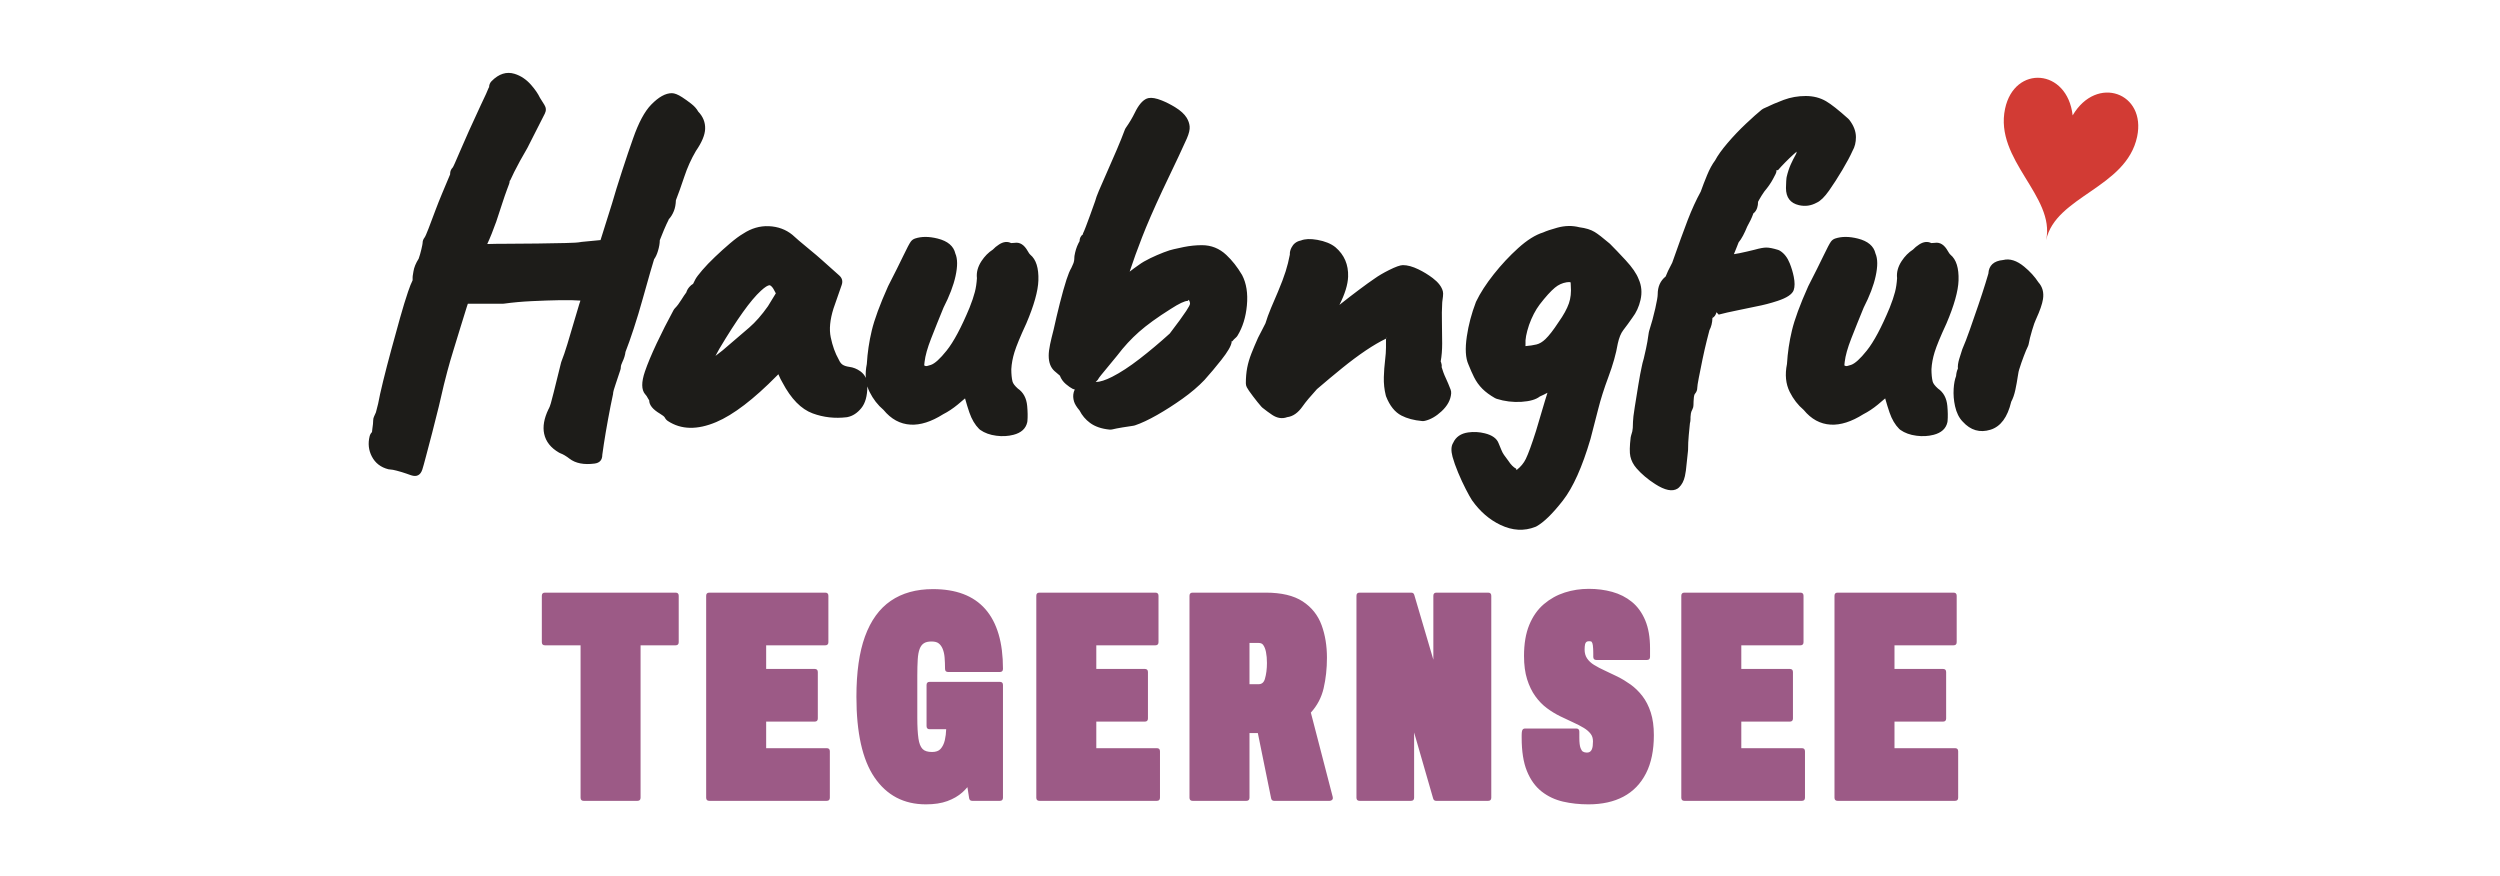
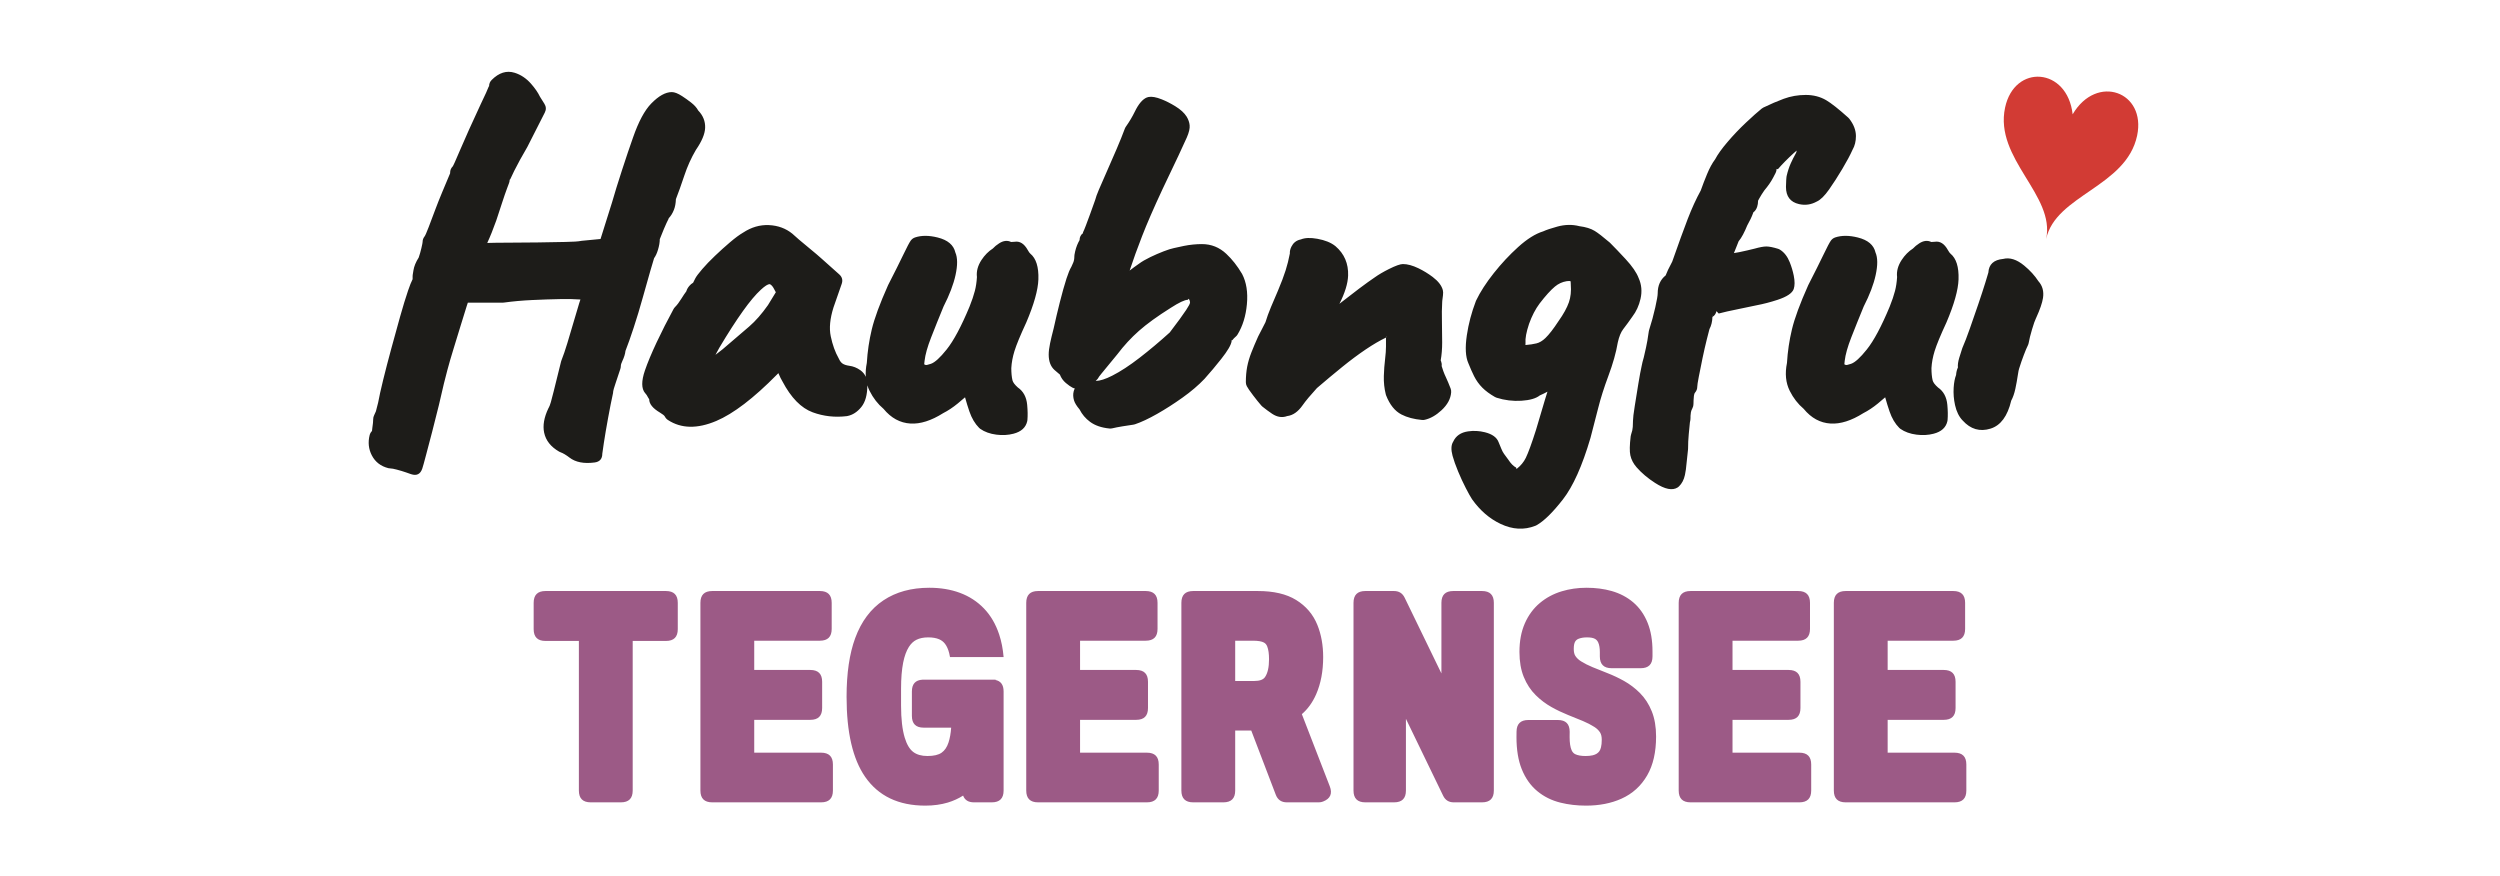
<svg xmlns="http://www.w3.org/2000/svg" width="127.0mm" height="44.45mm" viewBox="0 0 127.0 44.45" role="img" aria-label="Haubngfui · TEGERNSEE · Fisherman-Fassung (Stick, embroidery_front)">
-   <path id="schrift" fill="#1d1c19" d="M20.876 24.141 20.635 24.056Q20.411 23.978 20.151 23.91Q19.929 23.852 19.842 23.852Q19.787 23.852 19.733 23.839Q19.15 23.693 18.888 23.187Q18.641 22.71 18.778 22.159Q18.809 22.038 18.897 21.95L18.915 21.789Q18.958 21.51 18.958 21.351Q18.958 21.245 19.006 21.15Q19.083 20.994 19.096 20.95Q19.118 20.874 19.209 20.509Q19.285 20.086 19.466 19.349Q19.648 18.608 19.879 17.758Q20.108 16.912 20.326 16.137Q20.547 15.353 20.732 14.811Q20.858 14.44 20.961 14.237V14.087Q20.961 14.052 20.966 14.017L21.003 13.788Q21.051 13.483 21.27 13.138Q21.347 12.918 21.407 12.659Q21.468 12.395 21.468 12.35Q21.468 12.192 21.566 12.069Q21.619 12.003 21.775 11.597Q21.955 11.13 22.123 10.674Q22.271 10.278 22.456 9.836L22.77 9.087L22.867 8.856V8.827Q22.867 8.64 22.999 8.508Q23.034 8.474 23.374 7.673Q23.751 6.785 24.406 5.379Q24.408 5.373 24.411 5.368Q24.504 5.182 24.694 4.766Q24.784 4.57 24.826 4.456L24.846 4.435Q24.846 4.248 24.978 4.116Q25.532 3.562 26.142 3.751Q26.612 3.897 26.973 4.305Q27.281 4.654 27.43 4.968L27.657 5.33Q27.791 5.546 27.676 5.773L26.794 7.51Q26.788 7.522 26.781 7.534Q26.392 8.197 26.121 8.738Q25.988 9.004 25.924 9.154L25.891 9.189Q25.891 9.27 25.862 9.347L25.754 9.636Q25.649 9.916 25.507 10.353L25.217 11.236Q25.215 11.241 25.214 11.246Q24.975 11.918 24.752 12.397Q25.189 12.383 25.78 12.383Q26.527 12.383 27.306 12.371L28.721 12.346Q29.311 12.335 29.499 12.296Q29.524 12.29 29.549 12.288L30.507 12.196L31.091 10.338Q31.286 9.656 31.601 8.688Q31.917 7.716 32.16 7.034Q32.578 5.833 33.082 5.315Q33.649 4.733 34.129 4.733Q34.334 4.733 34.651 4.938Q34.872 5.081 35.105 5.262Q35.357 5.458 35.469 5.668Q35.839 6.05 35.821 6.55Q35.804 7.015 35.352 7.67Q34.996 8.274 34.761 8.981Q34.523 9.695 34.336 10.171Q34.325 10.49 34.233 10.719Q34.126 10.986 33.964 11.148L33.971 11.156Q33.928 11.235 33.861 11.38Q33.723 11.681 33.607 11.981L33.517 12.205Q33.517 12.44 33.425 12.745Q33.347 13.007 33.228 13.171Q33.172 13.351 33.04 13.803Q32.872 14.379 32.656 15.161Q32.436 15.955 32.191 16.701Q31.962 17.4 31.774 17.879Q31.75 18.112 31.615 18.395Q31.538 18.557 31.538 18.648Q31.538 18.721 31.515 18.791L31.274 19.515Q31.152 19.88 31.152 19.927Q31.152 19.976 31.142 20.023Q31.022 20.571 30.891 21.288Q30.76 22.005 30.676 22.553Q30.597 23.074 30.597 23.102Q30.597 23.497 30.206 23.549Q29.393 23.656 28.931 23.301Q28.673 23.102 28.473 23.029Q28.435 23.015 28.401 22.995Q27.769 22.63 27.643 22.036Q27.527 21.488 27.859 20.795Q27.869 20.772 27.883 20.751Q27.964 20.62 28.128 19.932Q28.31 19.167 28.504 18.415Q28.512 18.387 28.522 18.361Q28.66 18.016 28.823 17.48Q28.991 16.928 29.147 16.388Q29.305 15.841 29.427 15.447Q29.457 15.352 29.486 15.27Q29.068 15.238 28.448 15.249Q27.797 15.261 27.031 15.297Q26.279 15.332 25.599 15.426Q25.568 15.43 25.538 15.43H23.766Q23.742 15.502 23.71 15.6Q23.58 16.006 23.405 16.583L23.042 17.767Q22.857 18.363 22.727 18.853Q22.596 19.344 22.549 19.546Q22.453 19.981 22.295 20.636Q22.137 21.292 21.955 21.985L21.641 23.179Q21.505 23.7 21.452 23.858Q21.309 24.285 20.883 24.143Q20.879 24.142 20.876 24.141ZM33.774 21.215Q33.737 21.14 33.525 21.014Q32.979 20.691 32.979 20.338L32.922 20.247Q32.846 20.101 32.797 20.053Q32.782 20.038 32.769 20.022Q32.487 19.684 32.761 18.877Q32.963 18.286 33.359 17.443Q33.751 16.611 34.216 15.755Q34.247 15.698 34.293 15.652Q34.449 15.496 34.614 15.227Q34.758 14.994 34.864 14.856Q34.907 14.708 35.018 14.579Q35.105 14.477 35.21 14.418L35.319 14.2Q35.392 14.054 35.677 13.722Q35.94 13.415 36.323 13.05Q36.699 12.691 37.08 12.367Q37.473 12.032 37.753 11.87Q38.377 11.46 39.059 11.49Q39.751 11.521 40.252 11.928Q40.27 11.943 40.287 11.959Q40.347 12.019 40.587 12.225Q40.836 12.439 41.158 12.701Q41.492 12.973 41.742 13.198L42.633 13.993Q42.857 14.193 42.758 14.477L42.34 15.677Q42.074 16.526 42.201 17.133Q42.337 17.788 42.604 18.257Q42.614 18.275 42.622 18.293Q42.693 18.448 42.798 18.522Q42.915 18.604 43.145 18.637Q43.443 18.674 43.705 18.861Q43.894 18.996 43.983 19.198Q43.958 18.866 44.034 18.492Q44.086 17.625 44.285 16.794Q44.488 15.945 45.108 14.556Q45.113 14.545 45.118 14.534Q45.622 13.55 45.885 13Q46.17 12.405 46.269 12.273Q46.353 12.16 46.487 12.116Q46.973 11.954 47.631 12.118Q48.402 12.311 48.532 12.881Q48.705 13.276 48.541 14.026Q48.385 14.741 47.931 15.627Q47.598 16.435 47.302 17.195Q47.021 17.913 46.968 18.385Q46.947 18.562 46.949 18.562Q46.984 18.575 47.016 18.593Q47.059 18.616 47.291 18.536Q47.59 18.434 48.087 17.812Q48.627 17.138 49.254 15.628Q49.434 15.178 49.523 14.832Q49.604 14.518 49.628 14.13Q49.577 13.695 49.86 13.262Q50.1 12.896 50.437 12.679Q50.566 12.538 50.754 12.418Q51.079 12.208 51.364 12.348L51.542 12.337Q51.94 12.271 52.211 12.759Q52.288 12.898 52.34 12.94Q52.781 13.301 52.75 14.247Q52.723 15.055 52.135 16.436Q52.132 16.442 52.129 16.448Q51.683 17.411 51.535 17.889Q51.397 18.335 51.374 18.756Q51.375 19.13 51.434 19.376Q51.472 19.53 51.705 19.738Q52.127 20.027 52.181 20.623Q52.221 21.06 52.193 21.389Q52.191 21.419 52.184 21.449Q52.076 21.935 51.484 22.088Q51.074 22.195 50.614 22.135Q50.13 22.073 49.798 21.84Q49.765 21.818 49.738 21.79Q49.423 21.475 49.244 20.954Q49.133 20.632 49.024 20.238Q48.895 20.353 48.652 20.553Q48.285 20.854 47.913 21.043Q47.005 21.615 46.253 21.571Q45.458 21.524 44.883 20.824Q44.448 20.457 44.175 19.911Q44.107 19.775 44.062 19.629Q44.059 20.356 43.757 20.729Q43.45 21.109 43.049 21.189Q43.032 21.193 43.015 21.195Q42.111 21.304 41.286 21.001Q40.405 20.678 39.748 19.43Q39.658 19.287 39.541 19.011Q39.503 19.05 39.466 19.087Q37.692 20.886 36.386 21.44Q34.939 22.052 33.93 21.389Q33.829 21.323 33.774 21.215ZM56.358 21.823Q55.752 21.762 55.375 21.484Q55.032 21.23 54.841 20.853Q54.619 20.592 54.56 20.395Q54.488 20.155 54.542 19.939Q54.563 19.854 54.601 19.79Q54.543 19.778 54.488 19.751Q54.343 19.678 54.145 19.511Q53.938 19.336 53.842 19.083Q53.683 18.956 53.565 18.847Q53.274 18.581 53.274 18.069Q53.274 17.83 53.344 17.495Q53.406 17.197 53.527 16.733Q53.666 16.095 53.839 15.409Q54.015 14.711 54.178 14.204Q54.306 13.807 54.427 13.605L54.519 13.398Q54.577 13.268 54.577 13.074Q54.577 13.037 54.583 13Q54.642 12.644 54.781 12.366L54.842 12.253Q54.842 12.028 55.022 11.893L55.011 11.871Q55.073 11.746 55.161 11.514Q55.351 11.017 55.635 10.213Q55.679 10.032 55.819 9.701Q55.99 9.299 56.233 8.752Q56.473 8.212 56.725 7.624Q56.974 7.043 57.139 6.596Q57.159 6.54 57.193 6.492Q57.462 6.111 57.651 5.722Q57.929 5.149 58.252 5.01Q58.295 4.992 58.341 4.983Q58.593 4.932 59.019 5.103Q59.356 5.238 59.703 5.451Q60.107 5.699 60.283 5.982Q60.412 6.196 60.434 6.417Q60.458 6.654 60.29 7.039Q60.167 7.323 59.874 7.944L59.053 9.671Q58.385 11.103 58.017 12.054Q57.647 13.008 57.421 13.697Q57.405 13.748 57.387 13.799Q57.606 13.628 57.853 13.457Q58.08 13.288 58.439 13.115Q58.782 12.95 59.112 12.823Q59.443 12.696 59.63 12.659Q59.76 12.624 60.139 12.548Q60.605 12.455 61.06 12.455Q61.769 12.455 62.297 12.951Q62.742 13.369 63.088 13.955Q63.094 13.965 63.1 13.975Q63.427 14.6 63.342 15.516Q63.26 16.404 62.868 17.048Q62.827 17.116 62.765 17.166Q62.687 17.228 62.599 17.342L62.572 17.321Q62.572 17.353 62.567 17.385Q62.526 17.674 62.04 18.288Q61.622 18.818 61.202 19.286Q61.198 19.291 61.194 19.296Q60.729 19.786 60.066 20.258Q59.42 20.717 58.785 21.079Q58.131 21.45 57.655 21.609Q57.613 21.623 57.568 21.629Q57.384 21.652 57.031 21.711Q56.687 21.768 56.512 21.812Q56.436 21.831 56.358 21.823ZM77.996 26.765Q77.139 27.102 76.227 26.668Q75.385 26.268 74.786 25.424Q74.782 25.419 74.779 25.414Q74.668 25.248 74.464 24.852Q74.262 24.461 74.074 24.01Q73.882 23.548 73.789 23.206Q73.664 22.741 73.821 22.495Q74.024 22.047 74.583 21.967Q75.008 21.907 75.431 22.013Q75.991 22.153 76.127 22.513Q76.199 22.682 76.271 22.861Q76.324 22.995 76.404 23.11Q76.504 23.254 76.59 23.363Q76.605 23.38 76.617 23.399Q76.816 23.706 77.019 23.808L77.039 23.881Q77.356 23.635 77.511 23.314Q77.702 22.921 78.03 21.89L78.486 20.354Q78.547 20.149 78.611 19.952Q78.429 20.052 78.223 20.142Q77.932 20.372 77.293 20.413Q76.642 20.454 76.03 20.26Q75.985 20.245 75.943 20.222Q75.553 19.999 75.305 19.751Q75.049 19.494 74.883 19.163Q74.744 18.885 74.595 18.512Q74.376 18.028 74.515 17.087Q74.643 16.217 74.974 15.35Q74.981 15.333 74.989 15.316Q75.3 14.668 75.886 13.928Q76.465 13.199 77.12 12.607Q77.802 11.99 78.393 11.808Q78.629 11.699 79.112 11.566Q79.696 11.406 80.234 11.545Q80.719 11.607 81.01 11.785Q81.258 11.936 81.767 12.369Q81.781 12.381 81.794 12.394Q82.114 12.713 82.578 13.214Q83.087 13.763 83.243 14.181Q83.467 14.675 83.338 15.237Q83.221 15.75 82.925 16.138Q82.705 16.457 82.46 16.775Q82.282 17.006 82.183 17.455Q82.055 18.217 81.704 19.156Q81.375 20.037 81.188 20.785L80.801 22.284Q80.799 22.291 80.797 22.299Q80.17 24.432 79.393 25.429Q78.612 26.431 78.049 26.741Q78.023 26.755 77.996 26.765ZM85.224 24.818Q84.83 25.072 84.08 24.589Q83.52 24.229 83.14 23.795Q82.895 23.516 82.822 23.186Q82.757 22.894 82.839 22.215Q82.845 22.163 82.863 22.114Q82.936 21.913 82.945 21.739Q82.956 21.509 82.956 21.424Q82.956 21.243 83.046 20.677L83.227 19.554Q83.325 18.956 83.4 18.628Q83.412 18.554 83.44 18.443Q83.476 18.301 83.503 18.215L83.619 17.704Q83.687 17.409 83.757 16.898Q83.762 16.859 83.774 16.822Q83.961 16.238 84.089 15.666Q84.211 15.123 84.211 14.956Q84.211 14.368 84.615 14.046Q84.661 13.922 84.737 13.761Q84.853 13.519 84.949 13.346Q85.426 11.984 85.737 11.176Q86.054 10.357 86.397 9.735Q86.541 9.328 86.719 8.899Q86.911 8.435 87.127 8.15Q87.324 7.776 87.758 7.268Q88.196 6.754 88.696 6.283Q89.192 5.816 89.495 5.571Q89.535 5.539 89.581 5.517Q90.132 5.251 90.611 5.074Q91.145 4.877 91.732 4.877Q92.312 4.877 92.768 5.144Q93.157 5.372 93.89 6.03Q93.921 6.058 93.947 6.091Q94.281 6.526 94.281 6.968Q94.281 7.366 94.111 7.659Q93.931 8.063 93.59 8.635Q93.244 9.216 92.92 9.677Q92.573 10.171 92.288 10.296Q91.859 10.532 91.389 10.423Q90.727 10.271 90.727 9.551Q90.727 9.363 90.74 9.199L90.752 9.055Q90.755 9.022 90.762 8.991Q90.845 8.634 90.971 8.352Q91.089 8.091 91.196 7.904Q91.2 7.897 91.204 7.891Q91.269 7.784 91.271 7.703Q91.211 7.753 91.105 7.848Q90.911 8.023 90.693 8.244Q90.477 8.462 90.316 8.651L90.251 8.634Q90.251 8.744 90.2 8.842L90.067 9.096Q89.915 9.386 89.628 9.728Q89.479 9.942 89.374 10.131Q89.31 10.246 89.31 10.25Q89.31 10.42 89.263 10.562Q89.201 10.747 89.069 10.842L89.056 10.882Q88.961 11.152 88.759 11.508Q88.659 11.755 88.546 11.969Q88.435 12.178 88.322 12.312L88.229 12.548Q88.158 12.725 88.083 12.912Q88.213 12.894 88.363 12.863Q88.756 12.781 89.13 12.687Q89.523 12.576 89.729 12.576Q89.941 12.576 90.32 12.692Q90.376 12.709 90.426 12.741Q90.744 12.939 90.919 13.377Q91.055 13.717 91.123 14.059Q91.207 14.478 91.121 14.736L91.121 14.736Q91.01 15.053 90.297 15.287Q89.76 15.464 89.221 15.566Q88.779 15.663 88.236 15.771Q87.707 15.877 87.31 15.982L87.197 15.862Q87.145 16.071 86.992 16.152Q86.981 16.511 86.84 16.774Q86.796 16.929 86.705 17.299Q86.596 17.735 86.489 18.246Q86.381 18.761 86.298 19.198Q86.221 19.596 86.221 19.701Q86.221 19.865 86.115 19.991Q86.061 20.054 86.05 20.171Q86.028 20.407 86.028 20.579Q86.028 20.688 85.978 20.785Q85.911 20.914 85.898 20.999Q85.878 21.121 85.878 21.182V21.279Q85.878 21.396 85.847 21.511L85.789 22.107Q85.754 22.482 85.754 22.847Q85.754 22.871 85.751 22.895L85.677 23.589Q85.65 23.929 85.594 24.186Q85.515 24.548 85.293 24.763Q85.261 24.794 85.224 24.818ZM96.481 21.79Q96.166 21.475 95.988 20.954Q95.877 20.632 95.767 20.238Q95.638 20.353 95.396 20.553Q95.029 20.854 94.657 21.043Q93.749 21.615 92.996 21.571Q92.201 21.524 91.627 20.824Q91.192 20.457 90.919 19.911Q90.614 19.301 90.778 18.492Q90.83 17.625 91.029 16.794Q91.231 15.945 91.852 14.556Q91.857 14.545 91.862 14.534Q92.366 13.55 92.629 13Q92.914 12.405 93.013 12.273Q93.097 12.16 93.23 12.116Q93.717 11.954 94.375 12.118Q95.146 12.311 95.275 12.881Q95.448 13.276 95.284 14.026Q95.129 14.741 94.675 15.627Q94.342 16.435 94.045 17.195Q93.765 17.913 93.711 18.385Q93.691 18.562 93.693 18.562Q93.728 18.575 93.76 18.593Q93.802 18.616 94.035 18.536Q94.334 18.434 94.831 17.812Q95.371 17.138 95.998 15.628Q96.178 15.178 96.267 14.832Q96.348 14.518 96.372 14.13Q96.321 13.695 96.604 13.262Q96.843 12.896 97.18 12.679Q97.31 12.538 97.497 12.418Q97.823 12.208 98.108 12.348L98.286 12.337Q98.684 12.271 98.954 12.759Q99.032 12.898 99.084 12.94Q99.525 13.301 99.494 14.247Q99.467 15.055 98.879 16.436Q98.876 16.442 98.873 16.448Q98.427 17.411 98.279 17.889Q98.141 18.335 98.118 18.756Q98.119 19.13 98.178 19.376Q98.215 19.53 98.449 19.738Q98.871 20.027 98.925 20.623Q98.965 21.06 98.937 21.389Q98.935 21.419 98.928 21.449Q98.82 21.935 98.228 22.088Q97.818 22.195 97.357 22.135Q96.873 22.073 96.541 21.84Q96.509 21.818 96.481 21.79ZM72.241 21.389Q71.622 21.333 71.194 21.111Q70.693 20.852 70.414 20.14Q70.404 20.113 70.397 20.085Q70.285 19.639 70.299 19.154Q70.312 18.711 70.363 18.293Q70.408 17.921 70.408 17.659V17.204Q69.938 17.43 69.383 17.803Q68.809 18.19 68.185 18.696Q67.56 19.203 66.9 19.769Q66.403 20.312 66.171 20.644Q65.825 21.138 65.39 21.191Q65.01 21.332 64.623 21.074Q64.39 20.918 64.133 20.713Q64.102 20.688 64.076 20.658Q63.896 20.453 63.658 20.139Q63.403 19.804 63.336 19.67Q63.289 19.575 63.289 19.469Q63.289 19.04 63.357 18.684Q63.425 18.329 63.573 17.953Q63.709 17.606 63.907 17.162Q63.916 17.142 63.927 17.122Q64.014 16.969 64.091 16.805Q64.173 16.629 64.286 16.423Q64.388 16.079 64.566 15.652Q64.748 15.214 64.919 14.824Q65.174 14.221 65.312 13.783Q65.438 13.387 65.525 12.931Q65.513 12.766 65.605 12.583Q65.745 12.301 66.043 12.227Q66.062 12.222 66.081 12.219Q66.393 12.09 66.919 12.184Q67.502 12.289 67.833 12.554Q67.839 12.558 67.844 12.563Q68.515 13.139 68.484 14.055Q68.463 14.659 68.042 15.49Q68.089 15.453 68.14 15.412Q68.556 15.082 69.043 14.717Q69.53 14.352 69.828 14.152Q70.122 13.94 70.56 13.721Q71.065 13.468 71.268 13.468Q71.612 13.468 72.055 13.682Q72.445 13.871 72.783 14.127Q73.21 14.452 73.297 14.799Q73.311 14.852 73.311 14.908Q73.311 15.039 73.281 15.23Q73.262 15.353 73.262 15.439Q73.262 15.453 73.261 15.467Q73.238 15.834 73.25 16.358Q73.262 16.906 73.262 17.454Q73.262 17.945 73.188 18.361Q73.202 18.396 73.215 18.434Q73.254 18.55 73.237 18.653Q73.275 18.78 73.32 18.907Q73.373 19.056 73.461 19.241Q73.564 19.461 73.691 19.79Q73.727 19.885 73.719 19.986Q73.682 20.476 73.227 20.897Q72.813 21.28 72.383 21.379Q72.312 21.396 72.241 21.389ZM102.17 20.408Q101.89 21.589 101.12 21.829Q100.306 22.082 99.706 21.419Q99.427 21.134 99.316 20.634Q99.218 20.192 99.246 19.748Q99.271 19.358 99.369 19.103Q99.384 18.886 99.462 18.724Q99.441 18.525 99.53 18.229Q99.604 17.981 99.679 17.758Q99.685 17.739 99.693 17.72Q99.856 17.349 100.067 16.749Q100.284 16.136 100.5 15.499Q100.715 14.866 100.858 14.402Q100.974 14.026 101.009 13.901Q101.044 13.275 101.762 13.208Q102.262 13.08 102.829 13.547Q103.275 13.915 103.551 14.34Q103.862 14.685 103.784 15.194Q103.726 15.569 103.435 16.205Q103.431 16.212 103.428 16.219Q103.349 16.377 103.228 16.786Q103.103 17.205 103.059 17.467Q103.048 17.534 103.018 17.595Q102.931 17.767 102.807 18.096Q102.679 18.432 102.587 18.732Q102.581 18.75 102.575 18.767Q102.546 18.839 102.505 19.112Q102.455 19.452 102.38 19.804Q102.303 20.164 102.17 20.408ZM55.838 19.181Q55.781 19.3 55.661 19.407Q55.988 19.401 56.5 19.14Q57.126 18.822 57.889 18.232Q58.656 17.639 59.424 16.943Q60.022 16.16 60.261 15.795Q60.449 15.51 60.454 15.424Q60.458 15.35 60.401 15.247Q60.396 15.239 60.392 15.23L60.336 15.285Q60.107 15.285 59.47 15.696Q58.459 16.331 57.859 16.862Q57.265 17.387 56.761 18.052Q56.757 18.056 56.754 18.061Q56.557 18.307 56.322 18.586Q56.095 18.854 55.945 19.044L55.838 19.181ZM77.493 17.583Q77.812 17.557 78.052 17.499Q78.283 17.443 78.509 17.226Q78.786 16.96 79.168 16.375Q79.173 16.368 79.178 16.361Q79.552 15.834 79.7 15.411Q79.837 15.018 79.796 14.509L79.789 14.348Q79.738 14.316 79.589 14.339Q79.255 14.392 78.989 14.614Q78.665 14.884 78.213 15.472Q77.895 15.896 77.676 16.507Q77.467 17.134 77.496 17.477L77.493 17.583ZM39.412 14.901Q39.277 14.623 39.19 14.547Q39.124 14.489 39.1 14.489Q38.961 14.489 38.656 14.769Q38.256 15.135 37.741 15.857Q37.208 16.602 36.542 17.72Q36.435 17.903 36.346 18.08Q36.515 17.954 36.713 17.795L38.059 16.642Q38.542 16.224 39.013 15.554L39.412 14.901ZM70.423 17.196 70.435 17.134 70.413 17.173 70.423 17.196ZM86.993 16.11Q87.002 16.098 87.009 16.085L86.993 16.09Q86.993 16.1 86.993 16.11ZM70.415 17.2H70.423L70.423 17.197Q70.419 17.199 70.415 17.2Z" />
-   <g id="herz" transform="translate(104.855,7.912) rotate(12) scale(0.38096) translate(0,8.500)">
+   <path id="schrift" fill="#1d1c19" d="M20.876 24.086 20.635 24.001Q20.411 23.923 20.151 23.855Q19.929 23.797 19.842 23.797Q19.787 23.797 19.733 23.784Q19.15 23.638 18.888 23.132Q18.641 22.655 18.778 22.104Q18.809 21.983 18.897 21.895L18.915 21.735Q18.958 21.455 18.958 21.296Q18.958 21.19 19.006 21.095Q19.083 20.939 19.096 20.895Q19.118 20.819 19.209 20.454Q19.285 20.031 19.466 19.294Q19.648 18.553 19.879 17.703Q20.108 16.857 20.326 16.082Q20.547 15.298 20.732 14.756Q20.858 14.385 20.961 14.182V14.032Q20.961 13.997 20.966 13.962L21.003 13.733Q21.051 13.428 21.27 13.083Q21.347 12.863 21.407 12.604Q21.468 12.34 21.468 12.295Q21.468 12.137 21.566 12.014Q21.619 11.948 21.775 11.542Q21.955 11.075 22.123 10.619Q22.271 10.223 22.456 9.781L22.77 9.032L22.867 8.801V8.772Q22.867 8.585 22.999 8.453Q23.034 8.419 23.374 7.618Q23.751 6.731 24.406 5.324Q24.408 5.318 24.411 5.313Q24.504 5.127 24.694 4.711Q24.784 4.515 24.826 4.401L24.846 4.38Q24.846 4.193 24.978 4.061Q25.532 3.507 26.142 3.696Q26.612 3.842 26.973 4.25Q27.281 4.599 27.43 4.913L27.657 5.275Q27.791 5.491 27.676 5.718L26.794 7.455Q26.788 7.467 26.781 7.479Q26.392 8.142 26.121 8.683Q25.988 8.949 25.924 9.099L25.891 9.134Q25.891 9.215 25.862 9.292L25.754 9.581Q25.649 9.861 25.507 10.298L25.217 11.181Q25.215 11.186 25.214 11.191Q24.975 11.863 24.752 12.342Q25.189 12.328 25.78 12.328Q26.527 12.328 27.306 12.316L28.721 12.291Q29.311 12.28 29.499 12.241Q29.524 12.236 29.549 12.233L30.507 12.141L31.091 10.283Q31.286 9.601 31.601 8.633Q31.917 7.661 32.16 6.979Q32.578 5.778 33.082 5.26Q33.649 4.678 34.129 4.678Q34.334 4.678 34.651 4.883Q34.872 5.026 35.105 5.207Q35.357 5.403 35.469 5.613Q35.839 5.995 35.821 6.495Q35.804 6.96 35.352 7.615Q34.996 8.219 34.761 8.926Q34.523 9.64 34.336 10.116Q34.325 10.435 34.233 10.664Q34.126 10.931 33.964 11.093L33.971 11.101Q33.928 11.18 33.861 11.325Q33.723 11.626 33.607 11.926L33.517 12.15Q33.517 12.385 33.425 12.69Q33.347 12.952 33.228 13.116Q33.172 13.296 33.04 13.748Q32.872 14.324 32.656 15.106Q32.436 15.9 32.191 16.646Q31.962 17.345 31.774 17.824Q31.75 18.057 31.615 18.34Q31.538 18.502 31.538 18.593Q31.538 18.666 31.515 18.736L31.274 19.46Q31.152 19.825 31.152 19.872Q31.152 19.921 31.142 19.968Q31.022 20.516 30.891 21.233Q30.76 21.95 30.676 22.498Q30.597 23.019 30.597 23.047Q30.597 23.442 30.206 23.494Q29.393 23.601 28.931 23.246Q28.673 23.047 28.473 22.974Q28.435 22.96 28.401 22.941Q27.769 22.575 27.643 21.981Q27.527 21.433 27.859 20.74Q27.869 20.717 27.883 20.696Q27.964 20.565 28.128 19.877Q28.31 19.112 28.504 18.36Q28.512 18.332 28.522 18.306Q28.66 17.961 28.823 17.425Q28.991 16.873 29.147 16.333Q29.305 15.786 29.427 15.392Q29.457 15.297 29.486 15.215Q29.068 15.183 28.448 15.194Q27.797 15.206 27.031 15.242Q26.279 15.277 25.599 15.371Q25.568 15.375 25.538 15.375H23.766Q23.742 15.447 23.71 15.545Q23.58 15.951 23.405 16.528L23.042 17.712Q22.857 18.308 22.727 18.798Q22.596 19.289 22.549 19.491Q22.453 19.926 22.295 20.581Q22.137 21.237 21.955 21.93L21.641 23.124Q21.505 23.645 21.452 23.803Q21.309 24.23 20.883 24.088Q20.879 24.087 20.876 24.086ZM33.774 21.16Q33.737 21.085 33.525 20.959Q32.979 20.636 32.979 20.283L32.922 20.192Q32.846 20.046 32.797 19.998Q32.782 19.983 32.769 19.967Q32.487 19.629 32.761 18.822Q32.963 18.232 33.359 17.388Q33.751 16.556 34.216 15.7Q34.247 15.643 34.293 15.597Q34.449 15.441 34.614 15.172Q34.758 14.939 34.864 14.801Q34.907 14.653 35.018 14.524Q35.105 14.422 35.21 14.363L35.319 14.145Q35.392 13.999 35.677 13.667Q35.94 13.36 36.323 12.995Q36.699 12.636 37.08 12.312Q37.473 11.977 37.753 11.815Q38.377 11.405 39.059 11.435Q39.751 11.466 40.252 11.873Q40.27 11.888 40.287 11.904Q40.347 11.965 40.587 12.17Q40.836 12.384 41.158 12.646Q41.492 12.918 41.742 13.143L42.633 13.938Q42.857 14.138 42.758 14.422L42.34 15.622Q42.074 16.471 42.201 17.078Q42.337 17.733 42.604 18.202Q42.614 18.22 42.622 18.238Q42.693 18.393 42.798 18.467Q42.915 18.549 43.145 18.582Q43.443 18.62 43.705 18.806Q43.894 18.941 43.983 19.143Q43.958 18.811 44.034 18.437Q44.086 17.57 44.285 16.739Q44.488 15.89 45.108 14.501Q45.113 14.49 45.118 14.479Q45.622 13.495 45.885 12.945Q46.17 12.35 46.269 12.218Q46.353 12.106 46.487 12.061Q46.973 11.899 47.631 12.064Q48.402 12.256 48.532 12.826Q48.705 13.221 48.541 13.972Q48.385 14.686 47.931 15.573Q47.598 16.38 47.302 17.14Q47.021 17.858 46.968 18.331Q46.947 18.507 46.949 18.507Q46.984 18.52 47.016 18.538Q47.059 18.561 47.291 18.481Q47.59 18.379 48.087 17.757Q48.627 17.083 49.254 15.573Q49.434 15.123 49.523 14.777Q49.604 14.463 49.628 14.075Q49.577 13.64 49.86 13.207Q50.1 12.841 50.437 12.624Q50.566 12.483 50.754 12.363Q51.079 12.153 51.364 12.293L51.542 12.282Q51.94 12.216 52.211 12.704Q52.288 12.844 52.34 12.885Q52.781 13.246 52.75 14.192Q52.723 15 52.135 16.381Q52.132 16.387 52.129 16.394Q51.683 17.356 51.535 17.834Q51.397 18.28 51.374 18.701Q51.375 19.075 51.434 19.321Q51.472 19.475 51.705 19.683Q52.127 19.972 52.181 20.568Q52.221 21.005 52.193 21.334Q52.191 21.364 52.184 21.394Q52.076 21.88 51.484 22.033Q51.074 22.14 50.614 22.08Q50.13 22.018 49.798 21.786Q49.765 21.763 49.738 21.735Q49.423 21.42 49.244 20.899Q49.133 20.577 49.024 20.183Q48.895 20.298 48.652 20.498Q48.285 20.799 47.913 20.988Q47.005 21.56 46.253 21.516Q45.458 21.469 44.883 20.769Q44.448 20.402 44.175 19.856Q44.107 19.72 44.062 19.574Q44.059 20.301 43.757 20.674Q43.45 21.054 43.049 21.134Q43.032 21.138 43.015 21.14Q42.111 21.249 41.286 20.946Q40.405 20.623 39.748 19.375Q39.658 19.232 39.541 18.956Q39.503 18.995 39.466 19.032Q37.692 20.831 36.386 21.385Q34.939 21.997 33.93 21.335Q33.829 21.268 33.774 21.16ZM56.358 21.768Q55.752 21.708 55.375 21.429Q55.032 21.176 54.841 20.798Q54.619 20.537 54.56 20.34Q54.488 20.1 54.542 19.884Q54.563 19.799 54.601 19.735Q54.543 19.723 54.488 19.696Q54.343 19.623 54.145 19.456Q53.938 19.281 53.842 19.029Q53.683 18.901 53.565 18.792Q53.274 18.526 53.274 18.014Q53.274 17.775 53.344 17.44Q53.406 17.142 53.527 16.678Q53.666 16.041 53.839 15.355Q54.015 14.657 54.178 14.149Q54.306 13.752 54.427 13.55L54.519 13.343Q54.577 13.213 54.577 13.019Q54.577 12.982 54.583 12.945Q54.642 12.589 54.781 12.311L54.842 12.198Q54.842 11.973 55.022 11.838L55.011 11.816Q55.073 11.691 55.161 11.459Q55.351 10.962 55.635 10.158Q55.679 9.977 55.819 9.646Q55.99 9.244 56.233 8.698Q56.473 8.157 56.725 7.569Q56.974 6.988 57.139 6.541Q57.159 6.485 57.193 6.437Q57.462 6.056 57.651 5.667Q57.929 5.094 58.252 4.955Q58.295 4.937 58.341 4.928Q58.593 4.877 59.019 5.048Q59.356 5.183 59.703 5.396Q60.107 5.644 60.283 5.927Q60.412 6.141 60.434 6.362Q60.458 6.599 60.29 6.984Q60.167 7.268 59.874 7.889L59.053 9.616Q58.385 11.048 58.017 11.999Q57.647 12.953 57.421 13.642Q57.405 13.693 57.387 13.744Q57.606 13.573 57.853 13.402Q58.08 13.233 58.439 13.06Q58.782 12.895 59.112 12.768Q59.443 12.641 59.63 12.604Q59.76 12.569 60.139 12.493Q60.605 12.4 61.06 12.4Q61.769 12.4 62.297 12.896Q62.742 13.314 63.088 13.9Q63.094 13.91 63.1 13.92Q63.427 14.545 63.342 15.461Q63.26 16.349 62.868 16.993Q62.827 17.061 62.765 17.111Q62.687 17.173 62.599 17.287L62.572 17.266Q62.572 17.298 62.567 17.33Q62.526 17.619 62.04 18.233Q61.622 18.763 61.202 19.231Q61.198 19.236 61.194 19.241Q60.729 19.731 60.066 20.203Q59.42 20.663 58.785 21.024Q58.131 21.395 57.655 21.554Q57.613 21.568 57.568 21.574Q57.384 21.597 57.031 21.656Q56.687 21.713 56.512 21.757Q56.436 21.776 56.358 21.768ZM77.996 26.71Q77.139 27.047 76.227 26.613Q75.385 26.213 74.786 25.369Q74.782 25.364 74.779 25.359Q74.668 25.193 74.464 24.797Q74.262 24.406 74.074 23.955Q73.882 23.493 73.789 23.151Q73.664 22.686 73.821 22.44Q74.024 21.992 74.583 21.913Q75.008 21.852 75.431 21.958Q75.991 22.098 76.127 22.458Q76.199 22.627 76.271 22.806Q76.324 22.94 76.404 23.055Q76.504 23.199 76.59 23.308Q76.605 23.325 76.617 23.344Q76.816 23.651 77.019 23.753L77.039 23.826Q77.356 23.58 77.511 23.259Q77.702 22.866 78.03 21.835L78.486 20.299Q78.547 20.094 78.611 19.897Q78.429 19.997 78.223 20.087Q77.932 20.317 77.293 20.358Q76.642 20.399 76.03 20.205Q75.985 20.19 75.943 20.167Q75.553 19.944 75.305 19.696Q75.049 19.439 74.883 19.108Q74.744 18.83 74.595 18.457Q74.376 17.973 74.515 17.032Q74.643 16.162 74.974 15.296Q74.981 15.278 74.989 15.262Q75.3 14.613 75.886 13.873Q76.465 13.144 77.12 12.552Q77.802 11.935 78.393 11.753Q78.629 11.644 79.112 11.511Q79.696 11.351 80.234 11.49Q80.719 11.552 81.01 11.73Q81.258 11.881 81.767 12.314Q81.781 12.326 81.794 12.339Q82.114 12.658 82.578 13.159Q83.087 13.708 83.243 14.126Q83.467 14.62 83.338 15.182Q83.221 15.695 82.925 16.083Q82.705 16.402 82.46 16.72Q82.282 16.951 82.183 17.4Q82.055 18.162 81.704 19.101Q81.375 19.982 81.188 20.73L80.801 22.229Q80.799 22.236 80.797 22.244Q80.17 24.377 79.393 25.374Q78.612 26.376 78.049 26.686Q78.023 26.7 77.996 26.71ZM85.224 24.763Q84.83 25.017 84.08 24.534Q83.52 24.174 83.14 23.74Q82.895 23.461 82.822 23.131Q82.757 22.839 82.839 22.16Q82.845 22.108 82.863 22.059Q82.936 21.858 82.945 21.684Q82.956 21.454 82.956 21.369Q82.956 21.188 83.046 20.622L83.227 19.499Q83.325 18.901 83.4 18.573Q83.412 18.499 83.44 18.388Q83.476 18.246 83.503 18.16L83.619 17.649Q83.687 17.354 83.757 16.843Q83.762 16.804 83.774 16.767Q83.961 16.183 84.089 15.611Q84.211 15.068 84.211 14.901Q84.211 14.313 84.615 13.991Q84.661 13.867 84.737 13.706Q84.853 13.464 84.949 13.291Q85.426 11.929 85.737 11.121Q86.054 10.302 86.397 9.68Q86.541 9.273 86.719 8.844Q86.911 8.38 87.127 8.095Q87.324 7.721 87.758 7.213Q88.196 6.699 88.696 6.228Q89.192 5.761 89.495 5.517Q89.535 5.484 89.581 5.462Q90.132 5.196 90.611 5.019Q91.145 4.823 91.732 4.823Q92.312 4.823 92.768 5.089Q93.157 5.317 93.89 5.975Q93.921 6.003 93.947 6.036Q94.281 6.471 94.281 6.913Q94.281 7.311 94.111 7.604Q93.931 8.008 93.59 8.58Q93.244 9.161 92.92 9.622Q92.573 10.116 92.288 10.241Q91.859 10.477 91.389 10.368Q90.727 10.216 90.727 9.496Q90.727 9.308 90.74 9.145L90.752 9Q90.755 8.967 90.762 8.936Q90.845 8.579 90.971 8.297Q91.089 8.036 91.196 7.849Q91.2 7.842 91.204 7.836Q91.269 7.73 91.271 7.648Q91.211 7.698 91.105 7.793Q90.911 7.969 90.693 8.189Q90.477 8.407 90.316 8.596L90.251 8.579Q90.251 8.689 90.2 8.787L90.067 9.041Q89.915 9.331 89.628 9.673Q89.479 9.887 89.374 10.076Q89.31 10.191 89.31 10.195Q89.31 10.365 89.263 10.507Q89.201 10.692 89.069 10.787L89.056 10.827Q88.961 11.097 88.759 11.453Q88.659 11.701 88.546 11.914Q88.435 12.123 88.322 12.257L88.229 12.493Q88.158 12.67 88.083 12.857Q88.213 12.839 88.363 12.808Q88.756 12.726 89.13 12.632Q89.523 12.521 89.729 12.521Q89.941 12.521 90.32 12.637Q90.376 12.654 90.426 12.686Q90.744 12.884 90.919 13.322Q91.055 13.662 91.123 14.005Q91.207 14.423 91.121 14.682L91.121 14.681Q91.01 14.998 90.297 15.232Q89.76 15.409 89.221 15.511Q88.779 15.608 88.236 15.717Q87.707 15.822 87.31 15.927L87.197 15.807Q87.145 16.016 86.992 16.097Q86.981 16.456 86.84 16.719Q86.796 16.875 86.705 17.244Q86.596 17.68 86.489 18.191Q86.381 18.706 86.298 19.143Q86.221 19.541 86.221 19.646Q86.221 19.81 86.115 19.936Q86.061 20 86.05 20.116Q86.028 20.352 86.028 20.524Q86.028 20.633 85.978 20.731Q85.911 20.859 85.898 20.945Q85.878 21.066 85.878 21.127V21.224Q85.878 21.341 85.847 21.456L85.789 22.052Q85.754 22.427 85.754 22.792Q85.754 22.816 85.751 22.84L85.677 23.534Q85.65 23.874 85.594 24.131Q85.515 24.493 85.293 24.708Q85.261 24.739 85.224 24.763ZM96.481 21.735Q96.166 21.42 95.988 20.899Q95.877 20.577 95.767 20.183Q95.638 20.298 95.396 20.498Q95.029 20.799 94.657 20.988Q93.749 21.56 92.996 21.516Q92.201 21.469 91.627 20.769Q91.192 20.402 90.919 19.856Q90.614 19.246 90.778 18.437Q90.83 17.57 91.029 16.739Q91.231 15.89 91.852 14.501Q91.857 14.49 91.862 14.479Q92.366 13.495 92.629 12.945Q92.914 12.35 93.013 12.218Q93.097 12.106 93.23 12.061Q93.717 11.899 94.375 12.064Q95.146 12.256 95.275 12.826Q95.448 13.221 95.284 13.972Q95.129 14.686 94.675 15.572Q94.342 16.38 94.045 17.14Q93.765 17.858 93.711 18.331Q93.691 18.507 93.693 18.507Q93.728 18.52 93.76 18.538Q93.802 18.561 94.035 18.481Q94.334 18.379 94.831 17.757Q95.371 17.083 95.998 15.573Q96.178 15.123 96.267 14.777Q96.348 14.463 96.372 14.075Q96.321 13.64 96.604 13.207Q96.843 12.841 97.18 12.624Q97.31 12.483 97.497 12.363Q97.823 12.153 98.108 12.293L98.286 12.282Q98.684 12.216 98.954 12.704Q99.032 12.844 99.084 12.885Q99.525 13.246 99.494 14.192Q99.467 15 98.879 16.381Q98.876 16.387 98.873 16.394Q98.427 17.356 98.279 17.834Q98.141 18.28 98.118 18.701Q98.119 19.075 98.178 19.321Q98.215 19.475 98.449 19.683Q98.871 19.972 98.925 20.568Q98.965 21.005 98.937 21.334Q98.935 21.364 98.928 21.394Q98.82 21.88 98.228 22.033Q97.818 22.14 97.357 22.08Q96.873 22.018 96.541 21.786Q96.509 21.763 96.481 21.735ZM72.241 21.334Q71.622 21.278 71.194 21.056Q70.693 20.798 70.414 20.085Q70.404 20.058 70.397 20.03Q70.285 19.584 70.299 19.099Q70.312 18.656 70.363 18.238Q70.408 17.866 70.408 17.604V17.149Q69.938 17.375 69.383 17.748Q68.809 18.135 68.185 18.641Q67.56 19.148 66.9 19.714Q66.403 20.257 66.171 20.589Q65.825 21.083 65.39 21.136Q65.01 21.277 64.623 21.019Q64.39 20.863 64.133 20.658Q64.102 20.633 64.076 20.603Q63.896 20.398 63.658 20.084Q63.403 19.749 63.336 19.615Q63.289 19.52 63.289 19.414Q63.289 18.985 63.357 18.629Q63.425 18.275 63.573 17.898Q63.709 17.551 63.907 17.108Q63.916 17.087 63.927 17.067Q64.014 16.914 64.091 16.75Q64.173 16.574 64.286 16.368Q64.388 16.024 64.566 15.597Q64.748 15.159 64.919 14.769Q65.174 14.166 65.312 13.728Q65.438 13.332 65.525 12.876Q65.513 12.711 65.605 12.528Q65.745 12.246 66.043 12.172Q66.062 12.167 66.081 12.164Q66.393 12.035 66.919 12.13Q67.502 12.234 67.833 12.499Q67.839 12.503 67.844 12.508Q68.515 13.084 68.484 14Q68.463 14.604 68.042 15.436Q68.089 15.398 68.14 15.357Q68.556 15.028 69.043 14.662Q69.53 14.297 69.828 14.097Q70.122 13.885 70.56 13.666Q71.065 13.414 71.268 13.414Q71.612 13.414 72.055 13.627Q72.445 13.816 72.783 14.072Q73.21 14.397 73.297 14.744Q73.311 14.798 73.311 14.853Q73.311 14.984 73.281 15.175Q73.262 15.298 73.262 15.384Q73.262 15.398 73.261 15.412Q73.238 15.779 73.25 16.303Q73.262 16.851 73.262 17.399Q73.262 17.89 73.188 18.306Q73.202 18.341 73.215 18.379Q73.254 18.495 73.237 18.598Q73.275 18.725 73.32 18.852Q73.373 19.001 73.461 19.186Q73.564 19.406 73.691 19.735Q73.727 19.83 73.719 19.931Q73.682 20.421 73.227 20.842Q72.813 21.225 72.383 21.324Q72.312 21.341 72.241 21.334ZM102.17 20.353Q101.89 21.535 101.12 21.774Q100.306 22.027 99.706 21.364Q99.427 21.079 99.316 20.579Q99.218 20.137 99.246 19.693Q99.271 19.303 99.369 19.048Q99.384 18.832 99.462 18.669Q99.441 18.47 99.53 18.175Q99.604 17.926 99.679 17.703Q99.685 17.684 99.693 17.665Q99.856 17.294 100.067 16.694Q100.284 16.081 100.5 15.444Q100.715 14.811 100.858 14.347Q100.974 13.971 101.009 13.846Q101.044 13.22 101.762 13.153Q102.262 13.025 102.829 13.492Q103.275 13.86 103.551 14.285Q103.862 14.63 103.784 15.139Q103.726 15.514 103.435 16.151Q103.431 16.157 103.428 16.164Q103.349 16.322 103.228 16.731Q103.103 17.15 103.059 17.413Q103.048 17.479 103.018 17.54Q102.931 17.712 102.807 18.041Q102.679 18.378 102.587 18.677Q102.581 18.695 102.575 18.712Q102.546 18.784 102.505 19.058Q102.455 19.398 102.38 19.75Q102.303 20.109 102.17 20.353ZM55.838 19.126Q55.781 19.245 55.661 19.352Q55.988 19.346 56.5 19.085Q57.126 18.767 57.889 18.177Q58.656 17.584 59.424 16.888Q60.022 16.105 60.261 15.74Q60.449 15.455 60.454 15.369Q60.458 15.295 60.401 15.192Q60.396 15.184 60.392 15.175L60.336 15.231Q60.107 15.231 59.47 15.641Q58.459 16.276 57.859 16.807Q57.265 17.332 56.761 17.997Q56.757 18.001 56.754 18.006Q56.557 18.252 56.322 18.531Q56.095 18.799 55.945 18.99L55.838 19.126ZM77.493 17.528Q77.812 17.502 78.052 17.444Q78.283 17.388 78.509 17.171Q78.786 16.905 79.168 16.32Q79.173 16.313 79.178 16.306Q79.552 15.779 79.7 15.356Q79.837 14.963 79.796 14.454L79.789 14.293Q79.738 14.261 79.589 14.284Q79.255 14.337 78.989 14.559Q78.665 14.829 78.213 15.417Q77.895 15.841 77.676 16.452Q77.467 17.08 77.496 17.422L77.493 17.528ZM39.412 14.846Q39.277 14.568 39.19 14.492Q39.124 14.434 39.1 14.434Q38.961 14.434 38.656 14.714Q38.256 15.08 37.741 15.802Q37.208 16.547 36.542 17.665Q36.435 17.848 36.346 18.025Q36.515 17.899 36.713 17.74L38.059 16.587Q38.542 16.169 39.013 15.499L39.412 14.846ZM70.423 17.141 70.435 17.079 70.413 17.118 70.423 17.141ZM86.993 16.055Q87.002 16.043 87.009 16.03L86.993 16.035Q86.993 16.045 86.993 16.055ZM70.415 17.145H70.423L70.423 17.142Q70.419 17.144 70.415 17.145Z" />
+   <g id="herz" transform="translate(104.855,7.857) rotate(12) scale(0.38096) translate(0,8.500)">
    <path fill="#d23b34" d="M0,3 C0,-3 -9,-6 -9,-13 C-9,-19 -2,-20 0,-14 C2,-20 9,-19 9,-13 C9,-6 0,-3 0,3 Z" />
  </g>
-   <path id="seename" fill="#9c5a86" d="M68.908 40.523V30.266Q68.908 30.106 69.068 30.106H71.692Q71.811 30.106 71.845 30.221L72.754 33.307Q72.783 33.411 72.814 33.513V30.266Q72.814 30.106 72.974 30.106H75.597Q75.757 30.106 75.757 30.266V40.523Q75.757 40.683 75.597 40.683H72.959Q72.838 40.683 72.805 40.567L71.911 37.466Q71.872 37.339 71.837 37.208V40.523Q71.837 40.683 71.677 40.683H69.068Q68.908 40.683 68.908 40.523ZM60.426 40.523V30.266Q60.426 30.106 60.586 30.106H64.298Q65.493 30.106 66.174 30.55Q66.859 30.996 67.139 31.762Q67.409 32.504 67.409 33.412Q67.409 34.235 67.241 34.961Q67.077 35.668 66.591 36.2L67.702 40.482Q67.742 40.637 67.588 40.677Q67.568 40.683 67.547 40.683H64.73Q64.599 40.683 64.573 40.555L63.898 37.239H63.474V40.523Q63.474 40.683 63.314 40.683H60.586Q60.426 40.683 60.426 40.523ZM47.035 40.861Q45.355 40.861 44.42 39.487Q43.506 38.142 43.506 35.394Q43.506 33.533 43.94 32.336Q44.383 31.117 45.252 30.522Q46.121 29.927 47.393 29.927Q48.271 29.927 48.932 30.176Q49.603 30.429 50.055 30.943Q50.503 31.454 50.729 32.219Q50.951 32.971 50.951 33.978Q50.951 34.138 50.791 34.138H48.168Q48.008 34.138 48.008 33.978Q48.008 33.672 47.986 33.402Q47.966 33.152 47.886 32.959Q47.813 32.782 47.682 32.681Q47.562 32.588 47.318 32.588Q47.068 32.588 46.93 32.68Q46.793 32.771 46.722 32.955Q46.641 33.163 46.621 33.496Q46.599 33.849 46.599 34.321V36.468Q46.599 37.112 46.657 37.519Q46.709 37.885 46.867 38.049Q47.013 38.201 47.348 38.201Q47.636 38.201 47.775 38.051Q47.932 37.881 47.997 37.602Q48.058 37.338 48.066 37.045H47.229Q47.069 37.045 47.069 36.885V34.798Q47.069 34.638 47.229 34.638H50.791Q50.951 34.638 50.951 34.798V40.523Q50.951 40.683 50.791 40.683H49.39Q49.253 40.683 49.232 40.547L49.145 39.987Q49.027 40.128 48.886 40.254Q48.58 40.528 48.126 40.695Q47.675 40.861 47.035 40.861ZM80.696 40.861Q80.007 40.861 79.407 40.723Q78.791 40.581 78.316 40.209Q77.835 39.832 77.566 39.166Q77.301 38.511 77.301 37.482V37.34Q77.301 37.208 77.32 37.13Q77.351 37.008 77.476 37.008H80.07Q80.23 37.008 80.23 37.168V37.482Q80.23 37.839 80.293 38.005Q80.347 38.145 80.416 38.184Q80.499 38.231 80.606 38.231Q80.68 38.231 80.726 38.212Q80.77 38.195 80.806 38.158Q80.843 38.121 80.868 38.061Q80.897 37.992 80.91 37.894Q80.923 37.785 80.923 37.66Q80.923 37.432 80.807 37.281Q80.677 37.111 80.456 36.977Q80.218 36.833 79.914 36.696Q79.599 36.553 79.261 36.388Q78.913 36.218 78.588 35.978Q78.255 35.732 77.994 35.368Q77.733 35.005 77.576 34.503Q77.42 34.003 77.42 33.322Q77.42 32.396 77.685 31.749Q77.954 31.094 78.43 30.689Q78.902 30.288 79.492 30.099Q80.074 29.913 80.711 29.913Q81.344 29.913 81.901 30.067Q82.47 30.225 82.899 30.575Q83.332 30.928 83.579 31.516Q83.822 32.098 83.822 32.935V33.367Q83.822 33.527 83.662 33.527H81.098Q80.938 33.527 80.938 33.367V33.188Q80.938 32.945 80.917 32.784Q80.901 32.659 80.856 32.605Q80.829 32.573 80.725 32.573Q80.634 32.573 80.589 32.61Q80.541 32.651 80.523 32.725Q80.498 32.834 80.498 32.994Q80.498 33.259 80.62 33.442Q80.75 33.637 80.974 33.775Q81.218 33.926 81.522 34.064Q81.838 34.206 82.169 34.372Q82.508 34.541 82.831 34.772Q83.163 35.01 83.431 35.356Q83.702 35.706 83.859 36.195Q84.016 36.681 84.016 37.347Q84.016 38.504 83.618 39.283Q83.215 40.074 82.47 40.47Q81.734 40.861 80.696 40.861ZM93.192 40.523V30.266Q93.192 30.106 93.352 30.106H99.24Q99.4 30.106 99.4 30.266V32.622Q99.4 32.782 99.24 32.782H96.24V33.982H98.704Q98.864 33.982 98.864 34.142V36.498Q98.864 36.658 98.704 36.658H96.24V38.007H99.315Q99.475 38.007 99.475 38.167V40.523Q99.475 40.683 99.315 40.683H93.352Q93.192 40.683 93.192 40.523ZM85.41 40.523V30.266Q85.41 30.106 85.57 30.106H91.459Q91.619 30.106 91.619 30.266V32.622Q91.619 32.782 91.459 32.782H88.458V33.982H90.922Q91.082 33.982 91.082 34.142V36.498Q91.082 36.658 90.922 36.658H88.458V38.007H91.533Q91.693 38.007 91.693 38.167V40.523Q91.693 40.683 91.533 40.683H85.57Q85.41 40.683 85.41 40.523ZM35.873 40.523V30.266Q35.873 30.106 36.033 30.106H41.922Q42.082 30.106 42.082 30.266V32.622Q42.082 32.782 41.922 32.782H38.921V33.982H41.385Q41.545 33.982 41.545 34.142V36.498Q41.545 36.658 41.385 36.658H38.921V38.007H41.996Q42.156 38.007 42.156 38.167V40.523Q42.156 40.683 41.996 40.683H36.033Q35.873 40.683 35.873 40.523ZM52.644 40.523V30.266Q52.644 30.106 52.804 30.106H58.692Q58.852 30.106 58.852 30.266V32.622Q58.852 32.782 58.692 32.782H55.692V33.982H58.156Q58.316 33.982 58.316 34.142V36.498Q58.316 36.658 58.156 36.658H55.692V38.007H58.767Q58.927 38.007 58.927 38.167V40.523Q58.927 40.683 58.767 40.683H52.804Q52.644 40.683 52.644 40.523ZM29.493 40.523V32.782H27.685Q27.525 32.782 27.525 32.622V30.266Q27.525 30.106 27.685 30.106H34.319Q34.479 30.106 34.479 30.266V32.622Q34.479 32.782 34.319 32.782H32.541V40.523Q32.541 40.683 32.381 40.683H29.653Q29.493 40.683 29.493 40.523ZM63.474 34.757H63.94Q64.178 34.757 64.256 34.492Q64.361 34.134 64.361 33.68Q64.361 33.368 64.312 33.123Q64.267 32.896 64.168 32.761Q64.097 32.662 63.94 32.662H63.474V34.757Z" />
+   <path id="seename" fill="#9c5a86" d="M60.014 40.159V30.624Q60.014 30.024 60.614 30.024H63.898Q65.104 30.024 65.84 30.477Q66.599 30.944 66.923 31.748Q67.217 32.477 67.217 33.379Q67.217 34.453 66.861 35.268Q66.591 35.884 66.134 36.279L67.552 39.943Q67.769 40.502 67.209 40.719Q67.105 40.759 66.993 40.759H65.371Q64.958 40.759 64.81 40.374L63.564 37.112H62.748V40.159Q62.748 40.759 62.148 40.759H60.614Q60.014 40.759 60.014 40.159ZM68.758 40.159V30.624Q68.758 30.024 69.358 30.024H70.816Q71.192 30.024 71.356 30.362L73.224 34.21V30.624Q73.224 30.024 73.824 30.024H75.287Q75.887 30.024 75.887 30.624V40.159Q75.887 40.759 75.287 40.759H73.851Q73.474 40.759 73.311 40.421L71.421 36.516V40.159Q71.421 40.759 70.821 40.759H69.358Q68.758 40.759 68.758 40.159ZM47.005 40.926Q44.962 40.926 43.948 39.462Q43.006 38.103 43.006 35.397Q43.006 33.603 43.445 32.412Q43.915 31.137 44.885 30.493Q45.842 29.858 47.209 29.858Q48.064 29.858 48.757 30.114Q49.478 30.38 49.989 30.914Q50.498 31.446 50.758 32.232Q50.93 32.752 50.983 33.378H48.26Q48.242 33.272 48.218 33.176Q48.145 32.889 48.007 32.706Q47.891 32.553 47.705 32.473Q47.486 32.379 47.152 32.379Q46.799 32.379 46.553 32.502Q46.329 32.614 46.17 32.865Q45.981 33.163 45.882 33.655Q45.774 34.197 45.774 34.976V35.849Q45.774 36.859 45.961 37.476Q46.117 37.991 46.393 38.2Q46.664 38.405 47.115 38.405Q47.596 38.405 47.835 38.236Q48.068 38.073 48.184 37.721Q48.289 37.402 48.319 36.965H46.924Q46.324 36.965 46.324 36.365V35.126Q46.324 34.56 46.858 34.528H50.618Q50.587 34.535 50.554 34.54Q50.983 34.618 50.983 35.126V40.159Q50.983 40.759 50.383 40.759H49.479Q49.052 40.759 48.926 40.416Q48.571 40.642 48.152 40.769Q47.631 40.926 47.005 40.926ZM80.573 40.926Q79.876 40.926 79.268 40.774Q78.599 40.607 78.098 40.193Q77.583 39.768 77.303 39.069Q77.037 38.405 77.037 37.442Q77.037 37.365 77.039 37.289Q77.04 37.223 77.04 37.172Q77.044 36.576 77.64 36.576H79.14Q79.74 36.576 79.74 37.176L79.74 37.179Q79.74 37.246 79.738 37.322Q79.737 37.387 79.737 37.448Q79.737 37.881 79.837 38.109Q79.9 38.253 80.019 38.311Q80.209 38.405 80.548 38.405Q80.756 38.405 80.91 38.369Q81.03 38.341 81.118 38.284Q81.197 38.232 81.248 38.16Q81.3 38.086 81.33 37.965Q81.369 37.807 81.369 37.582Q81.369 37.347 81.286 37.213Q81.182 37.048 80.995 36.929Q80.737 36.764 80.415 36.629Q80.05 36.477 79.657 36.321Q79.222 36.147 78.818 35.92Q78.378 35.673 78.019 35.318Q77.63 34.934 77.408 34.39Q77.188 33.851 77.188 33.116Q77.188 32.296 77.457 31.678Q77.732 31.044 78.229 30.629Q78.71 30.227 79.336 30.038Q79.929 29.858 80.597 29.858Q81.288 29.858 81.873 30.024Q82.503 30.204 82.969 30.6Q83.448 31.009 83.703 31.649Q83.947 32.258 83.947 33.092V33.345Q83.947 33.945 83.347 33.945H81.872Q81.272 33.945 81.272 33.345V33.131Q81.272 32.824 81.191 32.641Q81.137 32.519 81.031 32.457Q80.898 32.379 80.62 32.379Q80.363 32.379 80.185 32.452Q80.077 32.497 80.019 32.592Q79.947 32.709 79.947 32.965Q79.947 33.194 80.027 33.319Q80.13 33.479 80.318 33.596Q80.577 33.758 80.9 33.891Q81.264 34.041 81.656 34.194Q82.092 34.364 82.499 34.591Q82.94 34.839 83.3 35.197Q83.689 35.584 83.91 36.135Q84.129 36.68 84.129 37.414Q84.129 38.607 83.678 39.387Q83.21 40.197 82.366 40.575Q81.581 40.926 80.573 40.926ZM52.133 40.159V30.624Q52.133 30.024 52.733 30.024H58.203Q58.803 30.024 58.803 30.624V31.948Q58.803 32.548 58.203 32.548H54.867V34.034H57.718Q58.318 34.034 58.318 34.634V35.968Q58.318 36.568 57.718 36.568H54.867V38.236H58.264Q58.864 38.236 58.864 38.836V40.159Q58.864 40.759 58.264 40.759H52.733Q52.133 40.759 52.133 40.159ZM35.581 40.159V30.624Q35.581 30.024 36.181 30.024H41.65Q42.25 30.024 42.25 30.624V31.948Q42.25 32.548 41.65 32.548H38.315V34.034H41.165Q41.765 34.034 41.765 34.634V35.968Q41.765 36.568 41.165 36.568H38.315V38.236H41.712Q42.312 38.236 42.312 38.836V40.159Q42.312 40.759 41.712 40.759H36.181Q35.581 40.759 35.581 40.159ZM93.159 40.159V30.624Q93.159 30.024 93.759 30.024H99.228Q99.828 30.024 99.828 30.624V31.948Q99.828 32.548 99.228 32.548H95.893V34.034H98.743Q99.343 34.034 99.343 34.634V35.968Q99.343 36.568 98.743 36.568H95.893V38.236H99.29Q99.89 38.236 99.89 38.836V40.159Q99.89 40.759 99.29 40.759H93.759Q93.159 40.759 93.159 40.159ZM85.278 40.159V30.624Q85.278 30.024 85.878 30.024H91.348Q91.948 30.024 91.948 30.624V31.948Q91.948 32.548 91.348 32.548H88.012V34.034H90.863Q91.463 34.034 91.463 34.634V35.968Q91.463 36.568 90.863 36.568H88.012V38.236H91.409Q92.009 38.236 92.009 38.836V40.159Q92.009 40.759 91.409 40.759H85.878Q85.278 40.759 85.278 40.159ZM29.407 40.159V32.56H27.71Q27.11 32.56 27.11 31.96V30.624Q27.11 30.024 27.71 30.024H33.831Q34.431 30.024 34.431 30.624V31.96Q34.431 32.56 33.831 32.56H32.141V40.159Q32.141 40.759 31.541 40.759H30.007Q29.407 40.759 29.407 40.159ZM62.748 34.594H63.717Q64.124 34.594 64.26 34.399Q64.467 34.103 64.467 33.488Q64.467 33.077 64.375 32.84Q64.322 32.703 64.209 32.642Q64.037 32.548 63.644 32.548H62.748Z" />
</svg>
